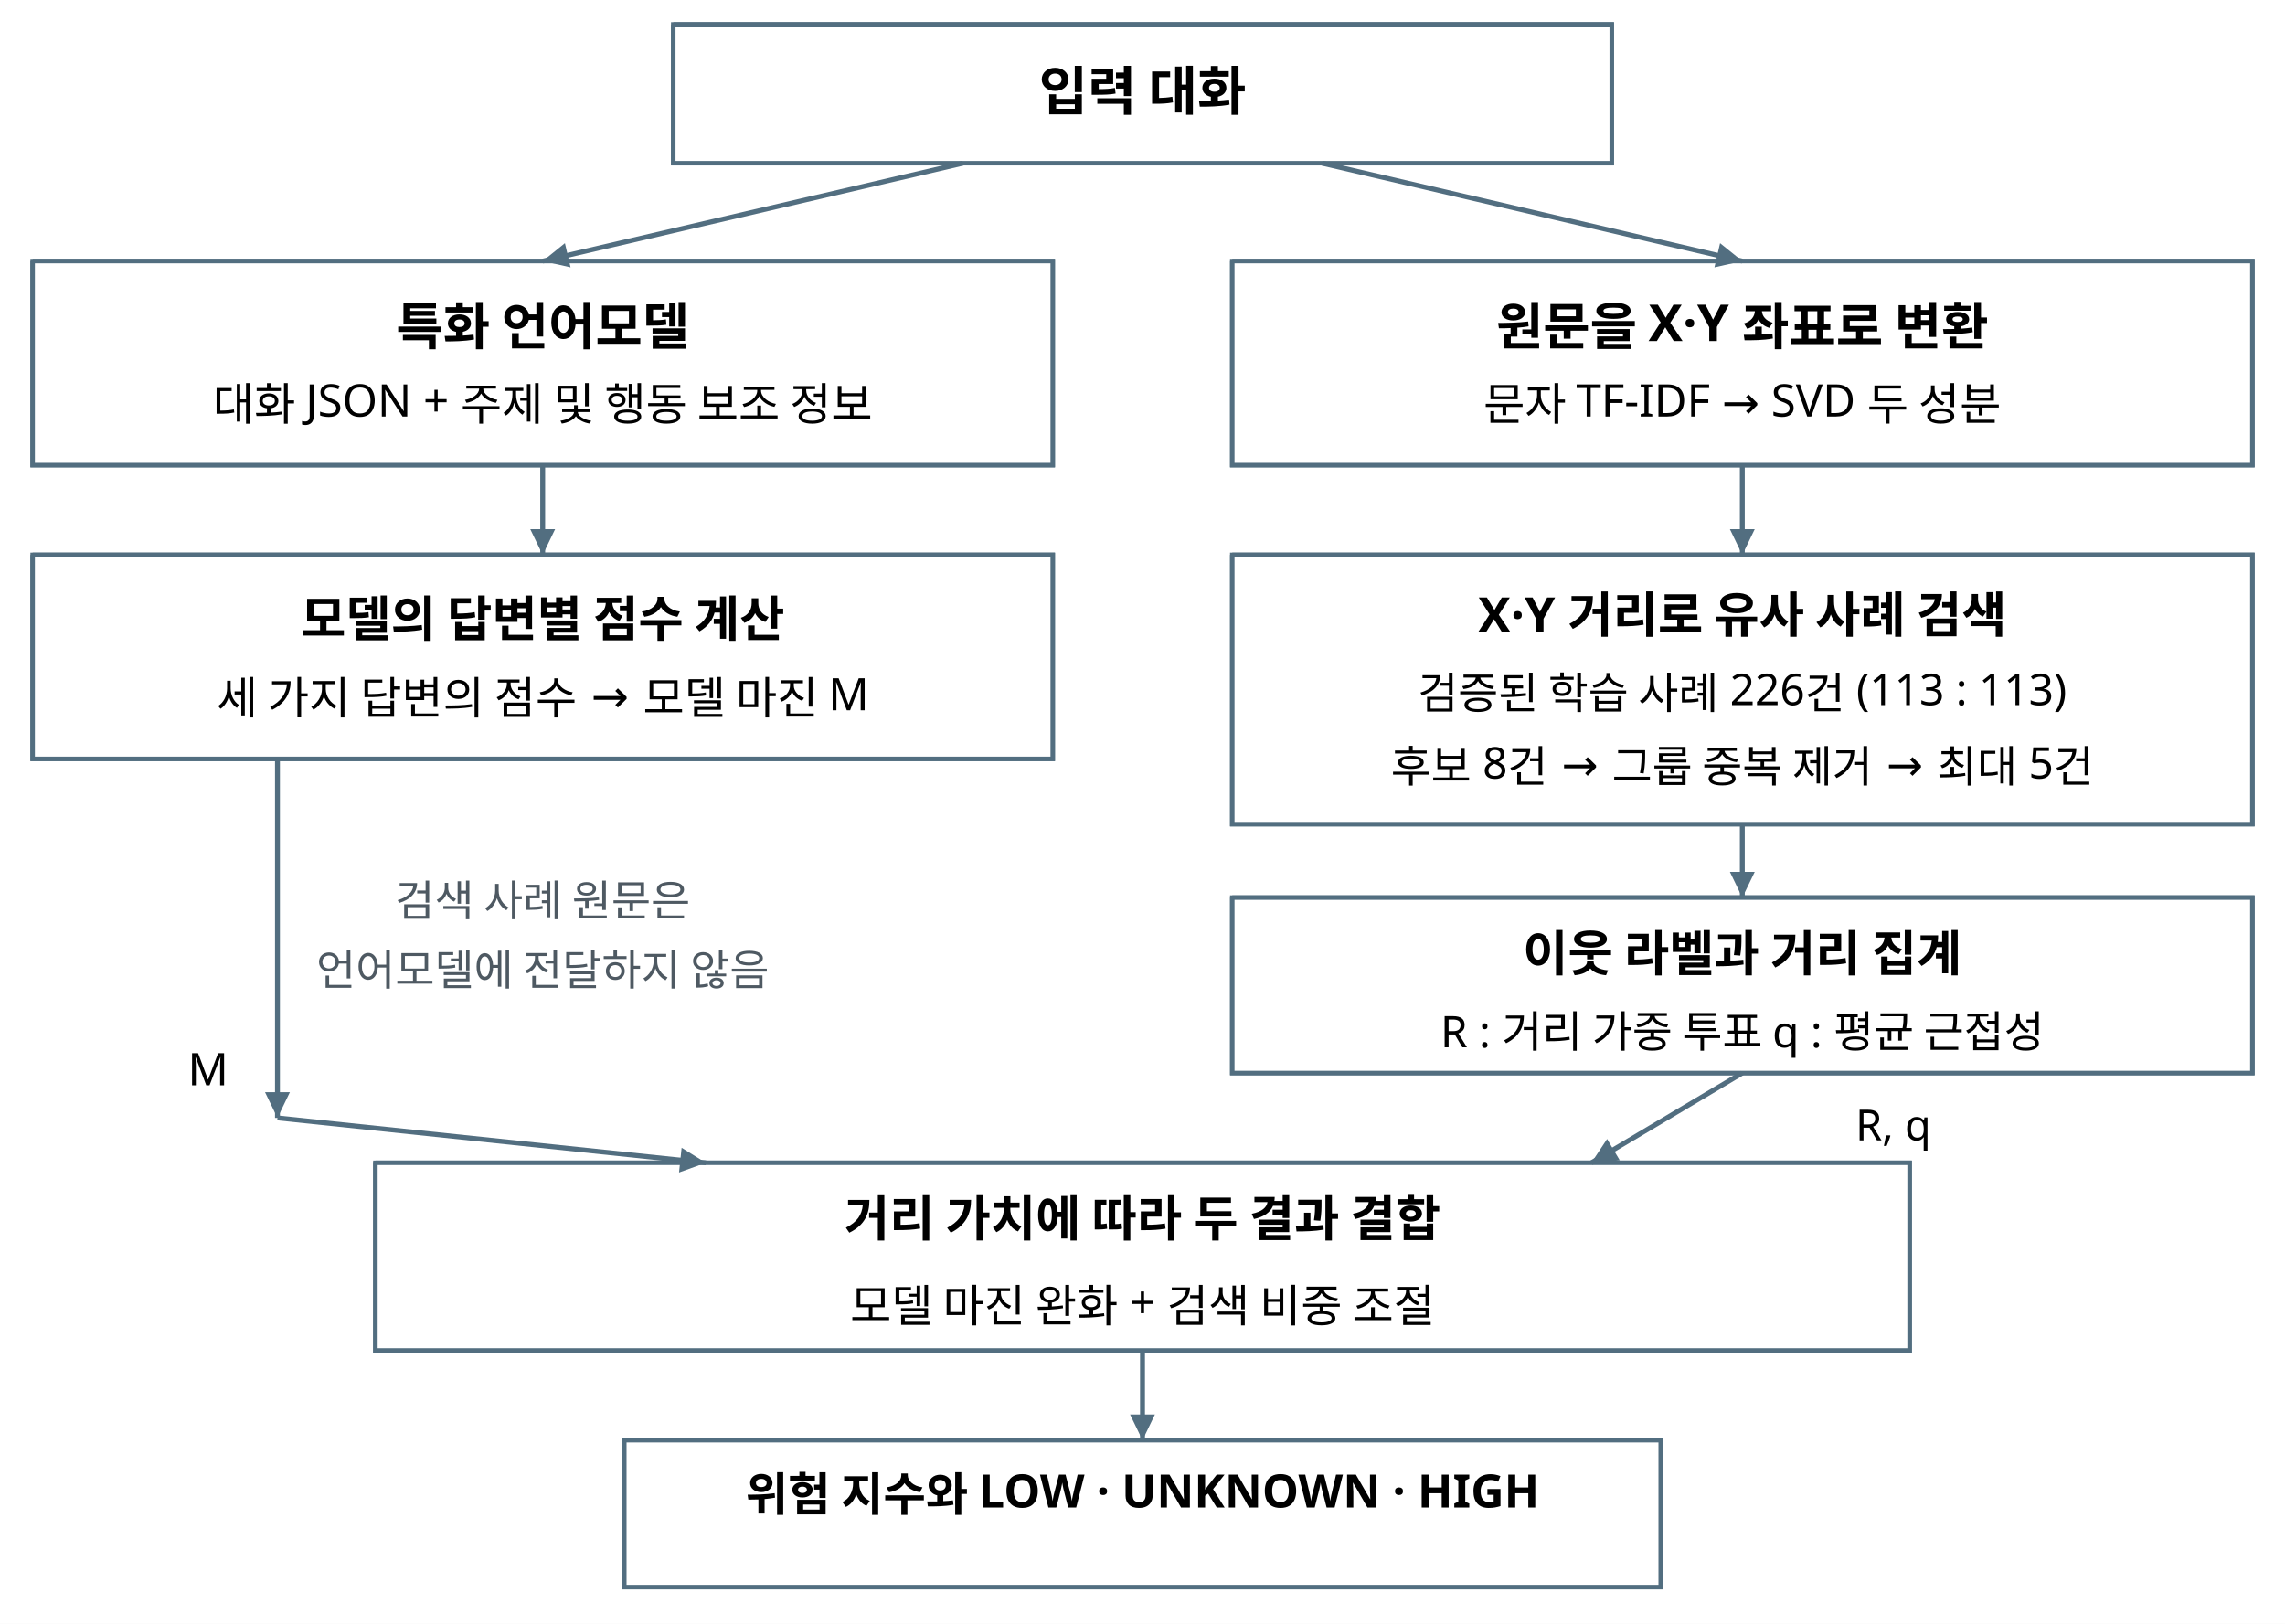
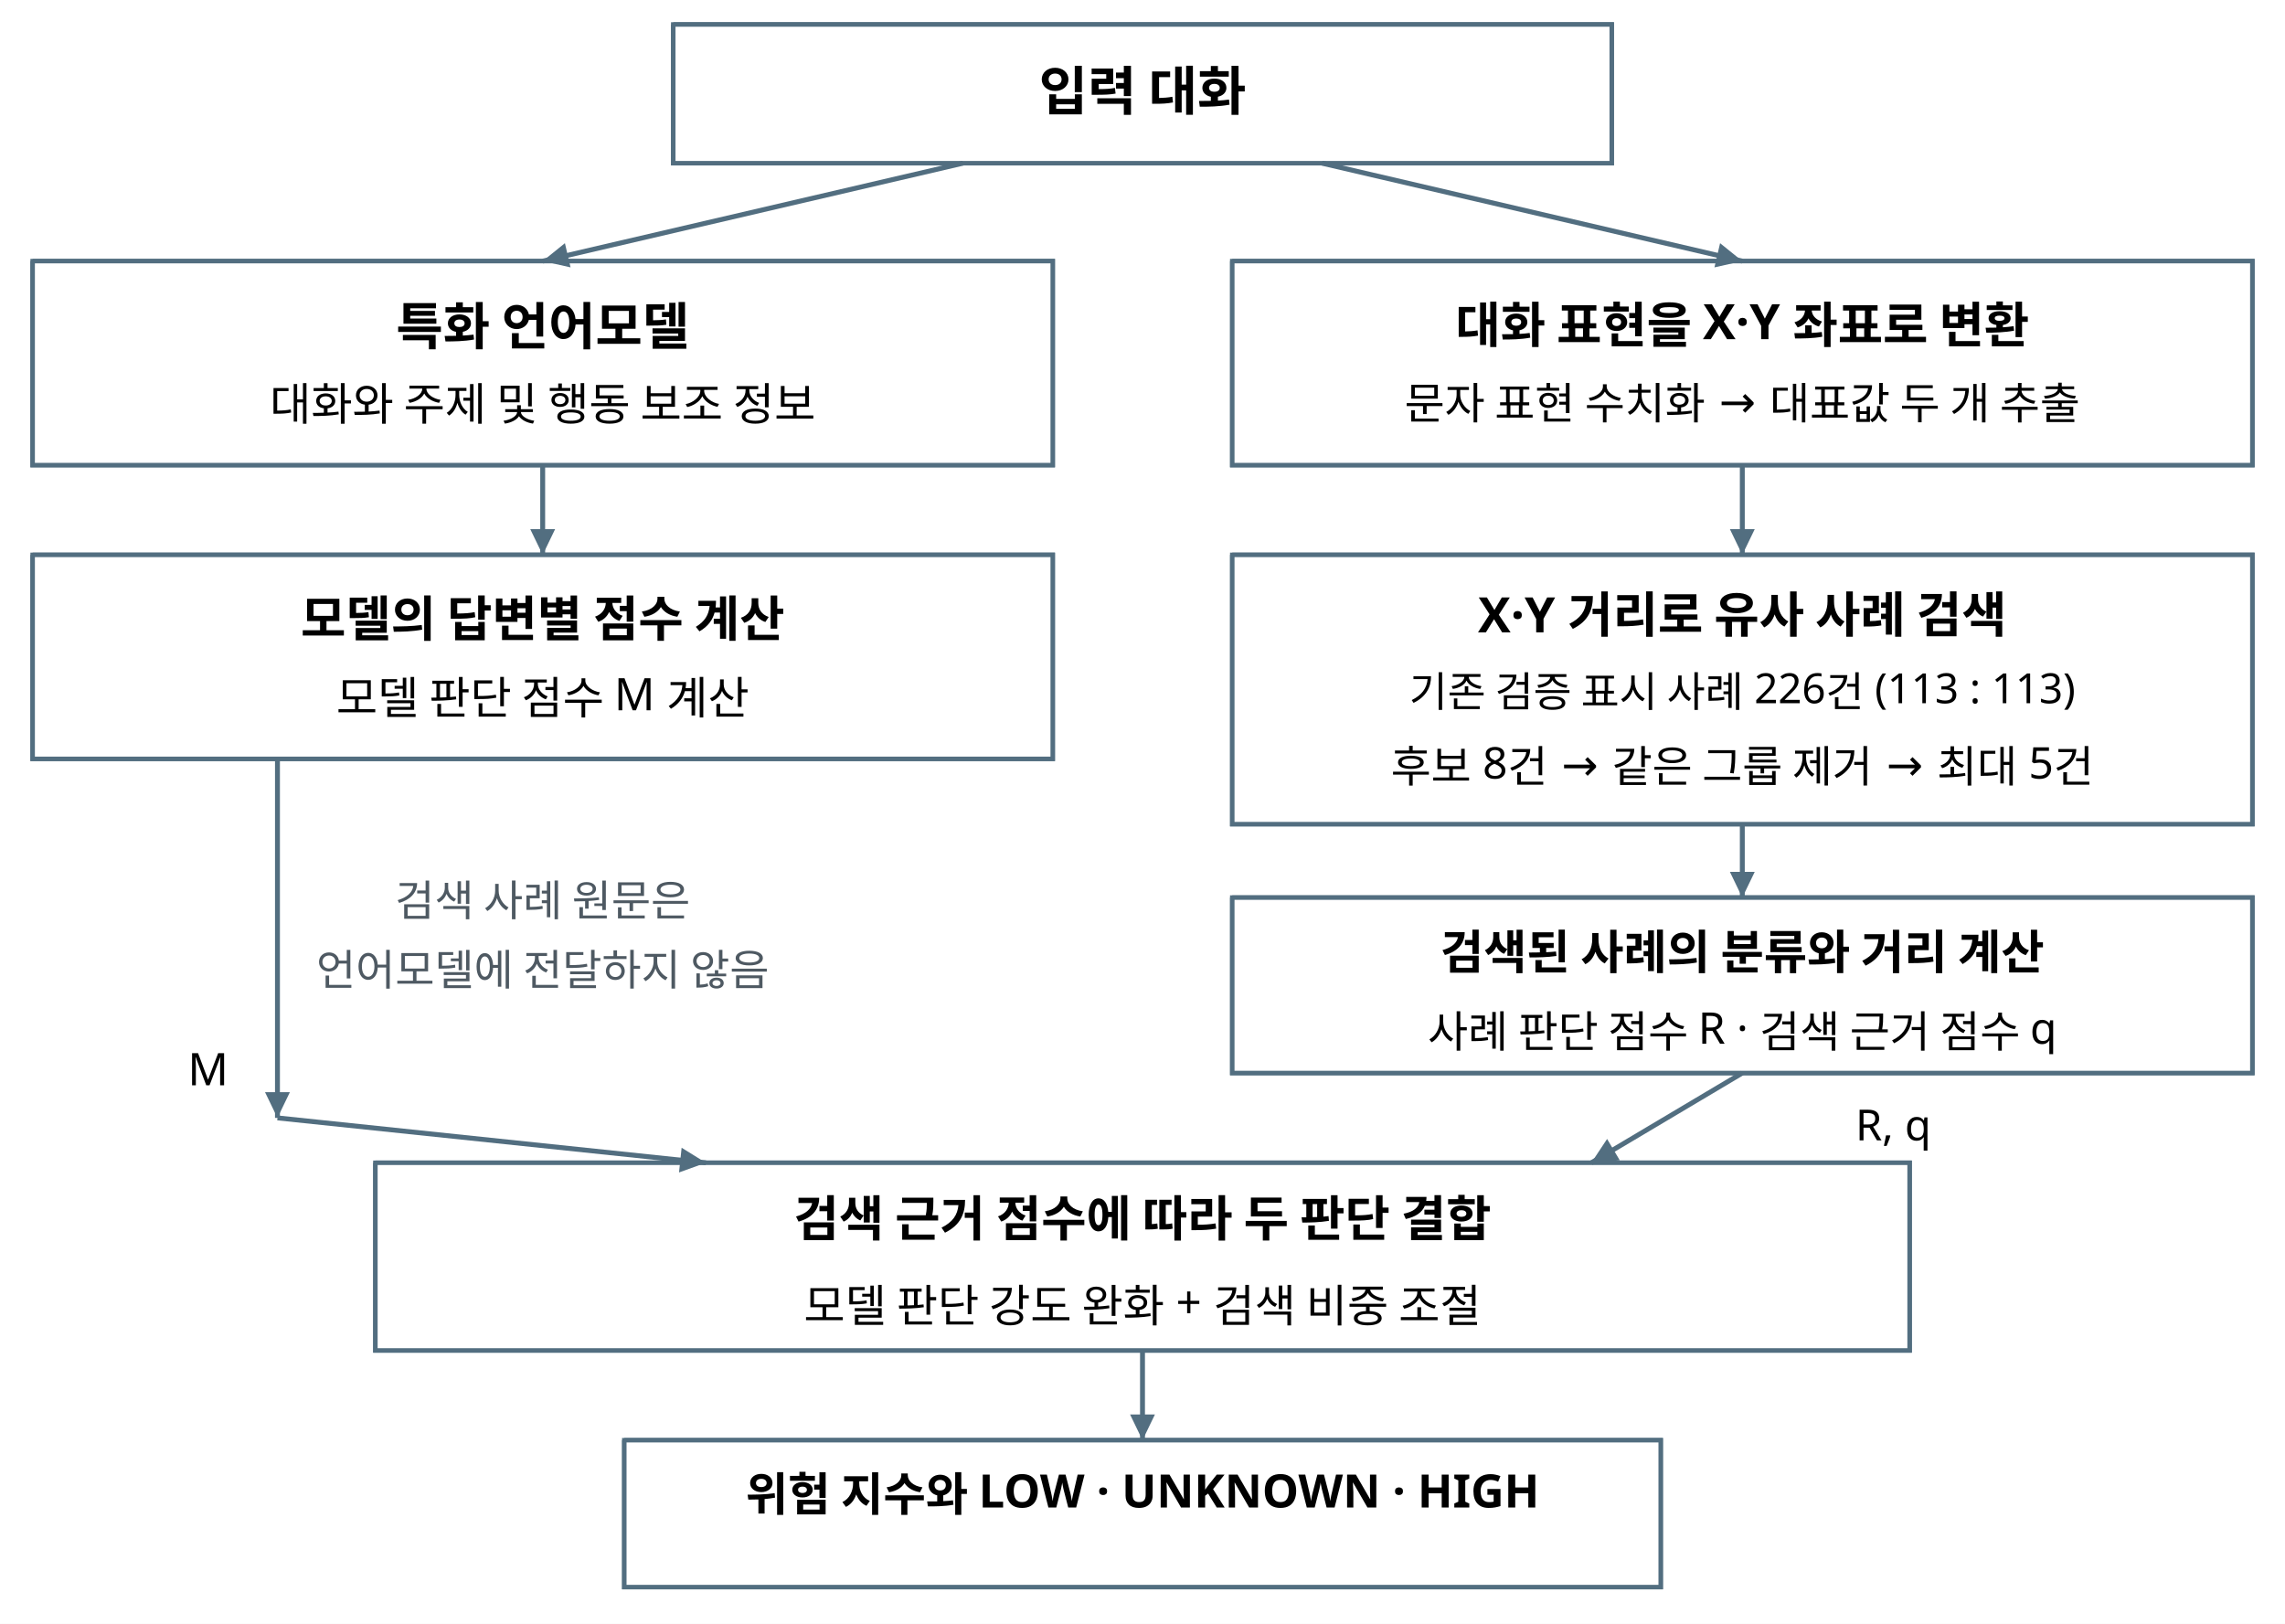
<svg xmlns="http://www.w3.org/2000/svg" width="560" height="398" viewBox="0 0 560 398">
  <rect width="560" height="398" fill="white" />
  <polyline points="165,6 395,6 395,40 165,40 165,6" fill="none" stroke="#526E80" stroke-width="1.1" />
  <polygon points="165,6 395,6 395,40 165,40" fill="#FFFFFF" stroke="#526E80" stroke-width="1.1" />
  <text x="280" y="27" font-family="Malgun Gothic,맑은 고딕,sans-serif" font-size="13" font-weight="700" text-anchor="middle" fill="#000000">입력 대화</text>
  <polyline points="8,64 258,64 258,114 8,114 8,64" fill="none" stroke="#526E80" stroke-width="1.1" />
  <polygon points="8,64 258,64 258,114 8,114" fill="#FFFFFF" stroke="#526E80" stroke-width="1.1" />
  <text x="133" y="84.5" font-family="Malgun Gothic,맑은 고딕,sans-serif" font-size="12.5" font-weight="700" text-anchor="middle" fill="#000000">특화 언어모델</text>
-   <text x="133" y="103" font-family="Malgun Gothic,맑은 고딕,sans-serif" font-size="11" font-weight="400" text-anchor="middle" fill="#000000">대화 JSON + 주제 및 행동 보조 정보</text>
+   <text x="133" y="103" font-family="Malgun Gothic,맑은 고딕,sans-serif" font-size="11" font-weight="400" text-anchor="middle" fill="#000000">대화와 주제 및 행동 보조 정보</text>
  <polyline points="302,64 552,64 552,114 302,114 302,64" fill="none" stroke="#526E80" stroke-width="1.1" />
  <polygon points="302,64 552,64 552,114 302,114" fill="#FFFFFF" stroke="#526E80" stroke-width="1.1" />
-   <text x="427" y="84.5" font-family="Malgun Gothic,맑은 고딕,sans-serif" font-size="12.5" font-weight="700" text-anchor="middle" fill="#000000">원문을 X·Y 좌표로 변환</text>
-   <text x="427" y="103" font-family="Malgun Gothic,맑은 고딕,sans-serif" font-size="11" font-weight="400" text-anchor="middle" fill="#000000">문자 TF-IDF → SVD 두 성분</text>
+   <text x="427" y="84" font-family="Malgun Gothic,맑은 고딕,sans-serif" font-size="12" font-weight="700" text-anchor="middle" fill="#000000">대화 표현을 X·Y 좌표로 변환</text>
+   <text x="427" y="102.7" font-family="Malgun Gothic,맑은 고딕,sans-serif" font-size="10.7" font-weight="400" text-anchor="middle" fill="#000000">문자 표현 수치화 → 대표값 두 개 추출</text>
  <polyline points="8,136 258,136 258,186 8,186 8,136" fill="none" stroke="#526E80" stroke-width="1.1" />
  <polygon points="8,136 258,136 258,186 8,186" fill="#FFFFFF" stroke="#526E80" stroke-width="1.1" />
  <text x="133" y="156" font-family="Malgun Gothic,맑은 고딕,sans-serif" font-size="12" font-weight="700" text-anchor="middle" fill="#000000">모델의 답변별 점수 계산</text>
-   <text x="133" y="175" font-family="Malgun Gothic,맑은 고딕,sans-serif" font-size="11" font-weight="400" text-anchor="middle" fill="#000000">세 가지 답변의 점수 → 모델 마진 M</text>
+   <text x="133" y="175" font-family="Malgun Gothic,맑은 고딕,sans-serif" font-size="11" font-weight="400" text-anchor="middle" fill="#000000">모델 판단 점수 M 계산</text>
  <polyline points="302,136 552,136 552,202 302,202 302,136" fill="none" stroke="#526E80" stroke-width="1.1" />
  <polygon points="302,136 552,136 552,202 302,202" fill="#FFFFFF" stroke="#526E80" stroke-width="1.1" />
  <text x="427" y="155" font-family="Malgun Gothic,맑은 고딕,sans-serif" font-size="12" font-weight="700" text-anchor="middle" fill="#000000">X·Y 거리로 유사 사례 검색</text>
-   <text x="427" y="173.7" font-family="Malgun Gothic,맑은 고딕,sans-serif" font-size="10.7" font-weight="400" text-anchor="middle" fill="#000000">검증된 학습 사례 226건  (113 : 113)</text>
-   <text x="427" y="191.7" font-family="Malgun Gothic,맑은 고딕,sans-serif" font-size="10.7" font-weight="400" text-anchor="middle" fill="#000000">후보 8건 → 그룹 중복 제거 → 최대 5건</text>
+   <text x="427" y="173.2" font-family="Malgun Gothic,맑은 고딕,sans-serif" font-size="10.2" font-weight="400" text-anchor="middle" fill="#000000">기존 검증 표시 사례 226건 (113 : 113)</text>
+   <text x="427" y="191.7" font-family="Malgun Gothic,맑은 고딕,sans-serif" font-size="10.7" font-weight="400" text-anchor="middle" fill="#000000">후보 8건 → 같은 그룹 제거 → 최대 5건</text>
  <polyline points="302,220 552,220 552,263 302,263 302,220" fill="none" stroke="#526E80" stroke-width="1.1" />
  <polygon points="302,220 552,220 552,263 302,263" fill="#FFFFFF" stroke="#526E80" stroke-width="1.1" />
-   <text x="427" y="238" font-family="Malgun Gothic,맑은 고딕,sans-serif" font-size="12" font-weight="700" text-anchor="middle" fill="#000000">이웃 라벨과 거리 집계</text>
-   <text x="427" y="256.7" font-family="Malgun Gothic,맑은 고딕,sans-serif" font-size="10.7" font-weight="400" text-anchor="middle" fill="#000000">R : 거리 가중 투표     q : 평균 근접성</text>
+   <text x="427" y="237.5" font-family="Malgun Gothic,맑은 고딕,sans-serif" font-size="11.5" font-weight="700" text-anchor="middle" fill="#000000">검색된 사례의 분류와 거리 계산</text>
+   <text x="427" y="256.7" font-family="Malgun Gothic,맑은 고딕,sans-serif" font-size="10.7" font-weight="400" text-anchor="middle" fill="#000000">사례 판단 점수 R · 검색 근거 점수 q</text>
  <text x="133" y="224.5" font-family="Malgun Gothic,맑은 고딕,sans-serif" font-size="10.5" font-weight="400" text-anchor="middle" fill="#4E5962">검색 사례 원문은</text>
  <text x="133" y="241.5" font-family="Malgun Gothic,맑은 고딕,sans-serif" font-size="10.5" font-weight="400" text-anchor="middle" fill="#4E5962">언어모델에 전달하지 않음</text>
  <polyline points="92,285 468,285 468,331 92,331 92,285" fill="none" stroke="#526E80" stroke-width="1.1" />
  <polygon points="92,285 468,285 468,331 92,331" fill="#FFFFFF" stroke="#526E80" stroke-width="1.1" />
-   <text x="280" y="303" font-family="Malgun Gothic,맑은 고딕,sans-serif" font-size="12" font-weight="700" text-anchor="middle" fill="#000000">거리 가치에 따라 두 결과 결합</text>
-   <text x="280" y="324" font-family="Malgun Gothic,맑은 고딕,sans-serif" font-size="11" font-weight="400" text-anchor="middle" fill="#000000">모델 마진 완화 + 검색 비중 조절</text>
+   <text x="280" y="303" font-family="Malgun Gothic,맑은 고딕,sans-serif" font-size="12" font-weight="700" text-anchor="middle" fill="#000000">검색 근거 점수에 따라 두 판단 결합</text>
+   <text x="280" y="324" font-family="Malgun Gothic,맑은 고딕,sans-serif" font-size="11" font-weight="400" text-anchor="middle" fill="#000000">모델 판단 강도 완화 + 검색 비중 조절</text>
  <polyline points="153,353 407,353 407,389 153,389 153,353" fill="none" stroke="#526E80" stroke-width="1.1" />
  <polygon points="153,353 407,353 407,389 153,389" fill="#FFFFFF" stroke="#526E80" stroke-width="1.1" />
  <text x="280" y="370.3" font-family="Malgun Gothic,맑은 고딕,sans-serif" font-size="11.3" font-weight="700" text-anchor="middle" fill="#000000">위험 지수와 LOW · UNKNOWN · HIGH</text>
  <polyline points="236,40 133,64" fill="none" stroke="#526E80" stroke-width="1.2" />
  <polygon points="133,64 138.448,59.604 139.83,65.535" fill="#526E80" stroke="none" stroke-width="0.8" />
  <polyline points="324,40 427,64" fill="none" stroke="#526E80" stroke-width="1.2" />
  <polygon points="427,64 420.17,65.535 421.552,59.604" fill="#526E80" stroke="none" stroke-width="0.8" />
  <polyline points="133,114 133,136" fill="none" stroke="#526E80" stroke-width="1.2" />
  <polygon points="133,136 129.955,129.697 136.045,129.697" fill="#526E80" stroke="none" stroke-width="0.8" />
  <polyline points="427,114 427,136" fill="none" stroke="#526E80" stroke-width="1.2" />
  <polygon points="427,136 423.955,129.697 430.045,129.697" fill="#526E80" stroke="none" stroke-width="0.8" />
  <polyline points="427,202 427,220" fill="none" stroke="#526E80" stroke-width="1.2" />
  <polygon points="427,220 423.955,213.697 430.045,213.697" fill="#526E80" stroke="none" stroke-width="0.8" />
  <polyline points="68,186 68,274" fill="none" stroke="#526E80" stroke-width="1.2" />
  <polygon points="68,274 64.955,267.697 71.045,267.697" fill="#526E80" stroke="none" stroke-width="0.8" />
  <polyline points="68,274 173,285" fill="none" stroke="#526E80" stroke-width="1.2" />
  <polygon points="173,285 166.414,287.371 167.048,281.315" fill="#526E80" stroke="none" stroke-width="0.8" />
  <text x="51" y="266" font-family="Malgun Gothic,맑은 고딕,sans-serif" font-size="11" font-weight="400" text-anchor="middle" fill="#000000">M</text>
  <polyline points="427,263 390,285" fill="none" stroke="#526E80" stroke-width="1.2" />
  <polygon points="390,285 393.862,279.162 396.974,284.396" fill="#526E80" stroke="none" stroke-width="0.8" />
  <text x="464" y="279.5" font-family="Malgun Gothic,맑은 고딕,sans-serif" font-size="10.5" font-weight="400" text-anchor="middle" fill="#000000">R, q</text>
  <polyline points="280,331 280,353" fill="none" stroke="#526E80" stroke-width="1.2" />
  <polygon points="280,353 276.955,346.697 283.045,346.697" fill="#526E80" stroke="none" stroke-width="0.8" />
</svg>
